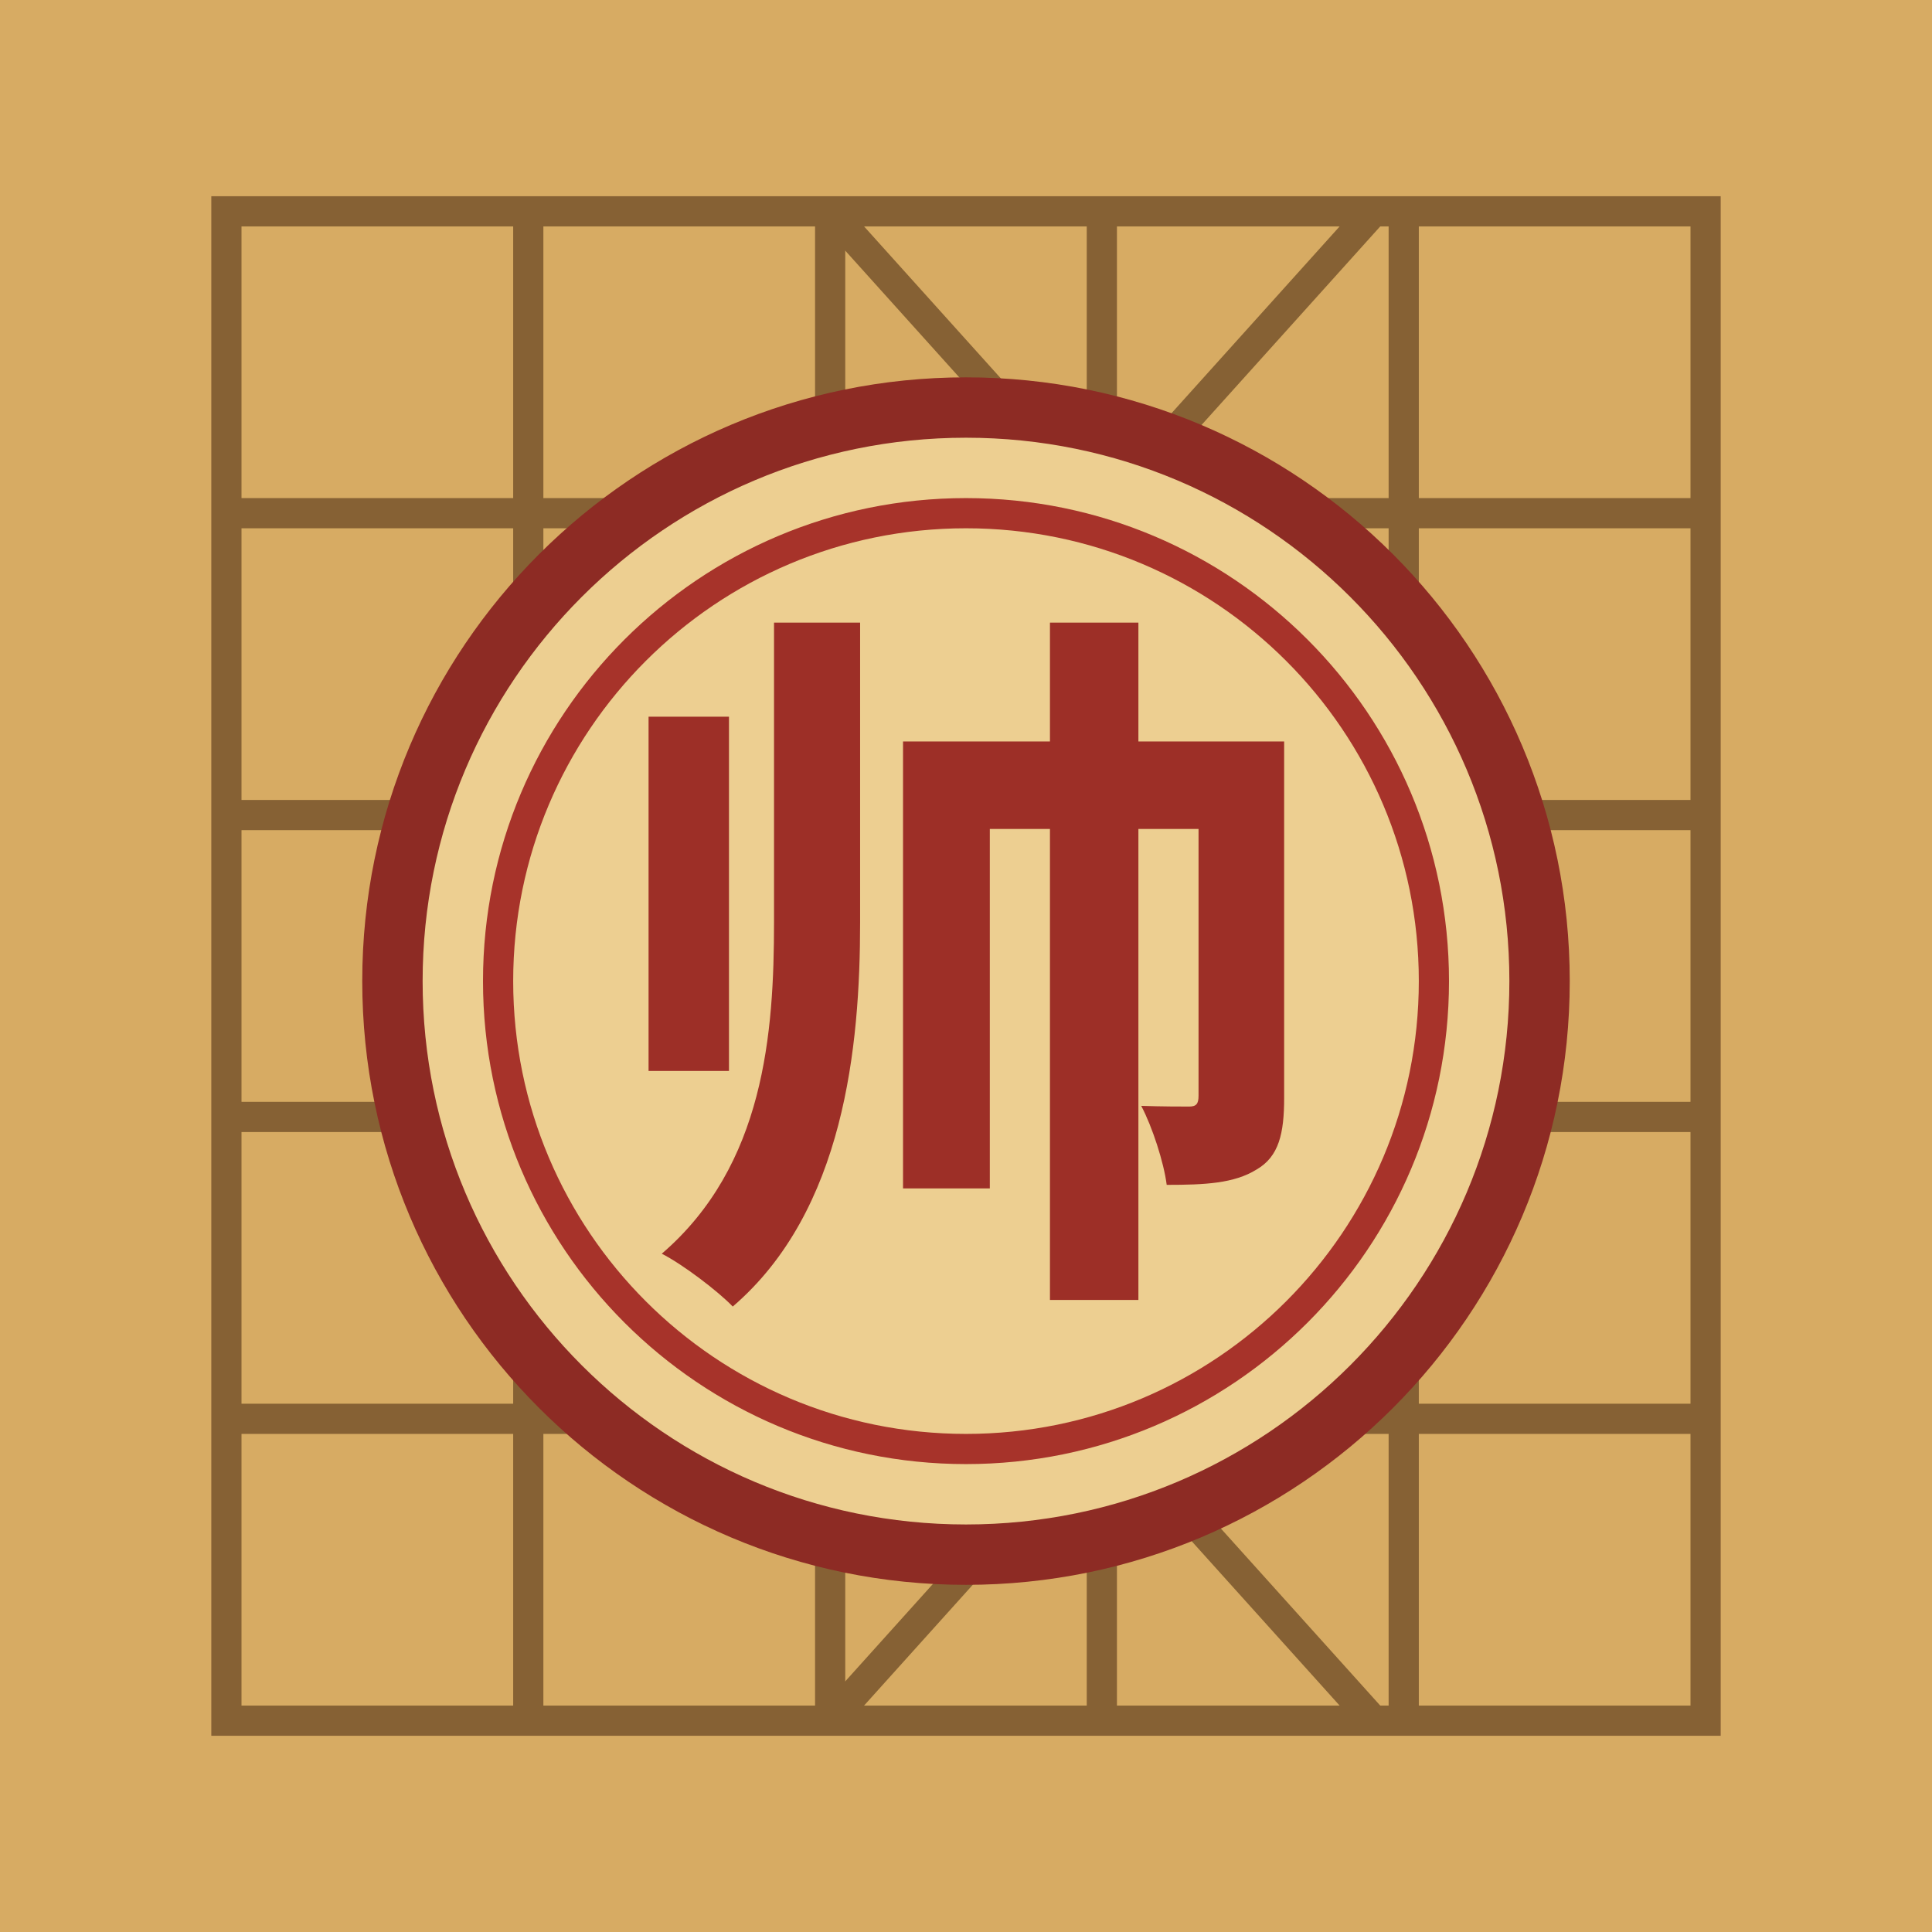
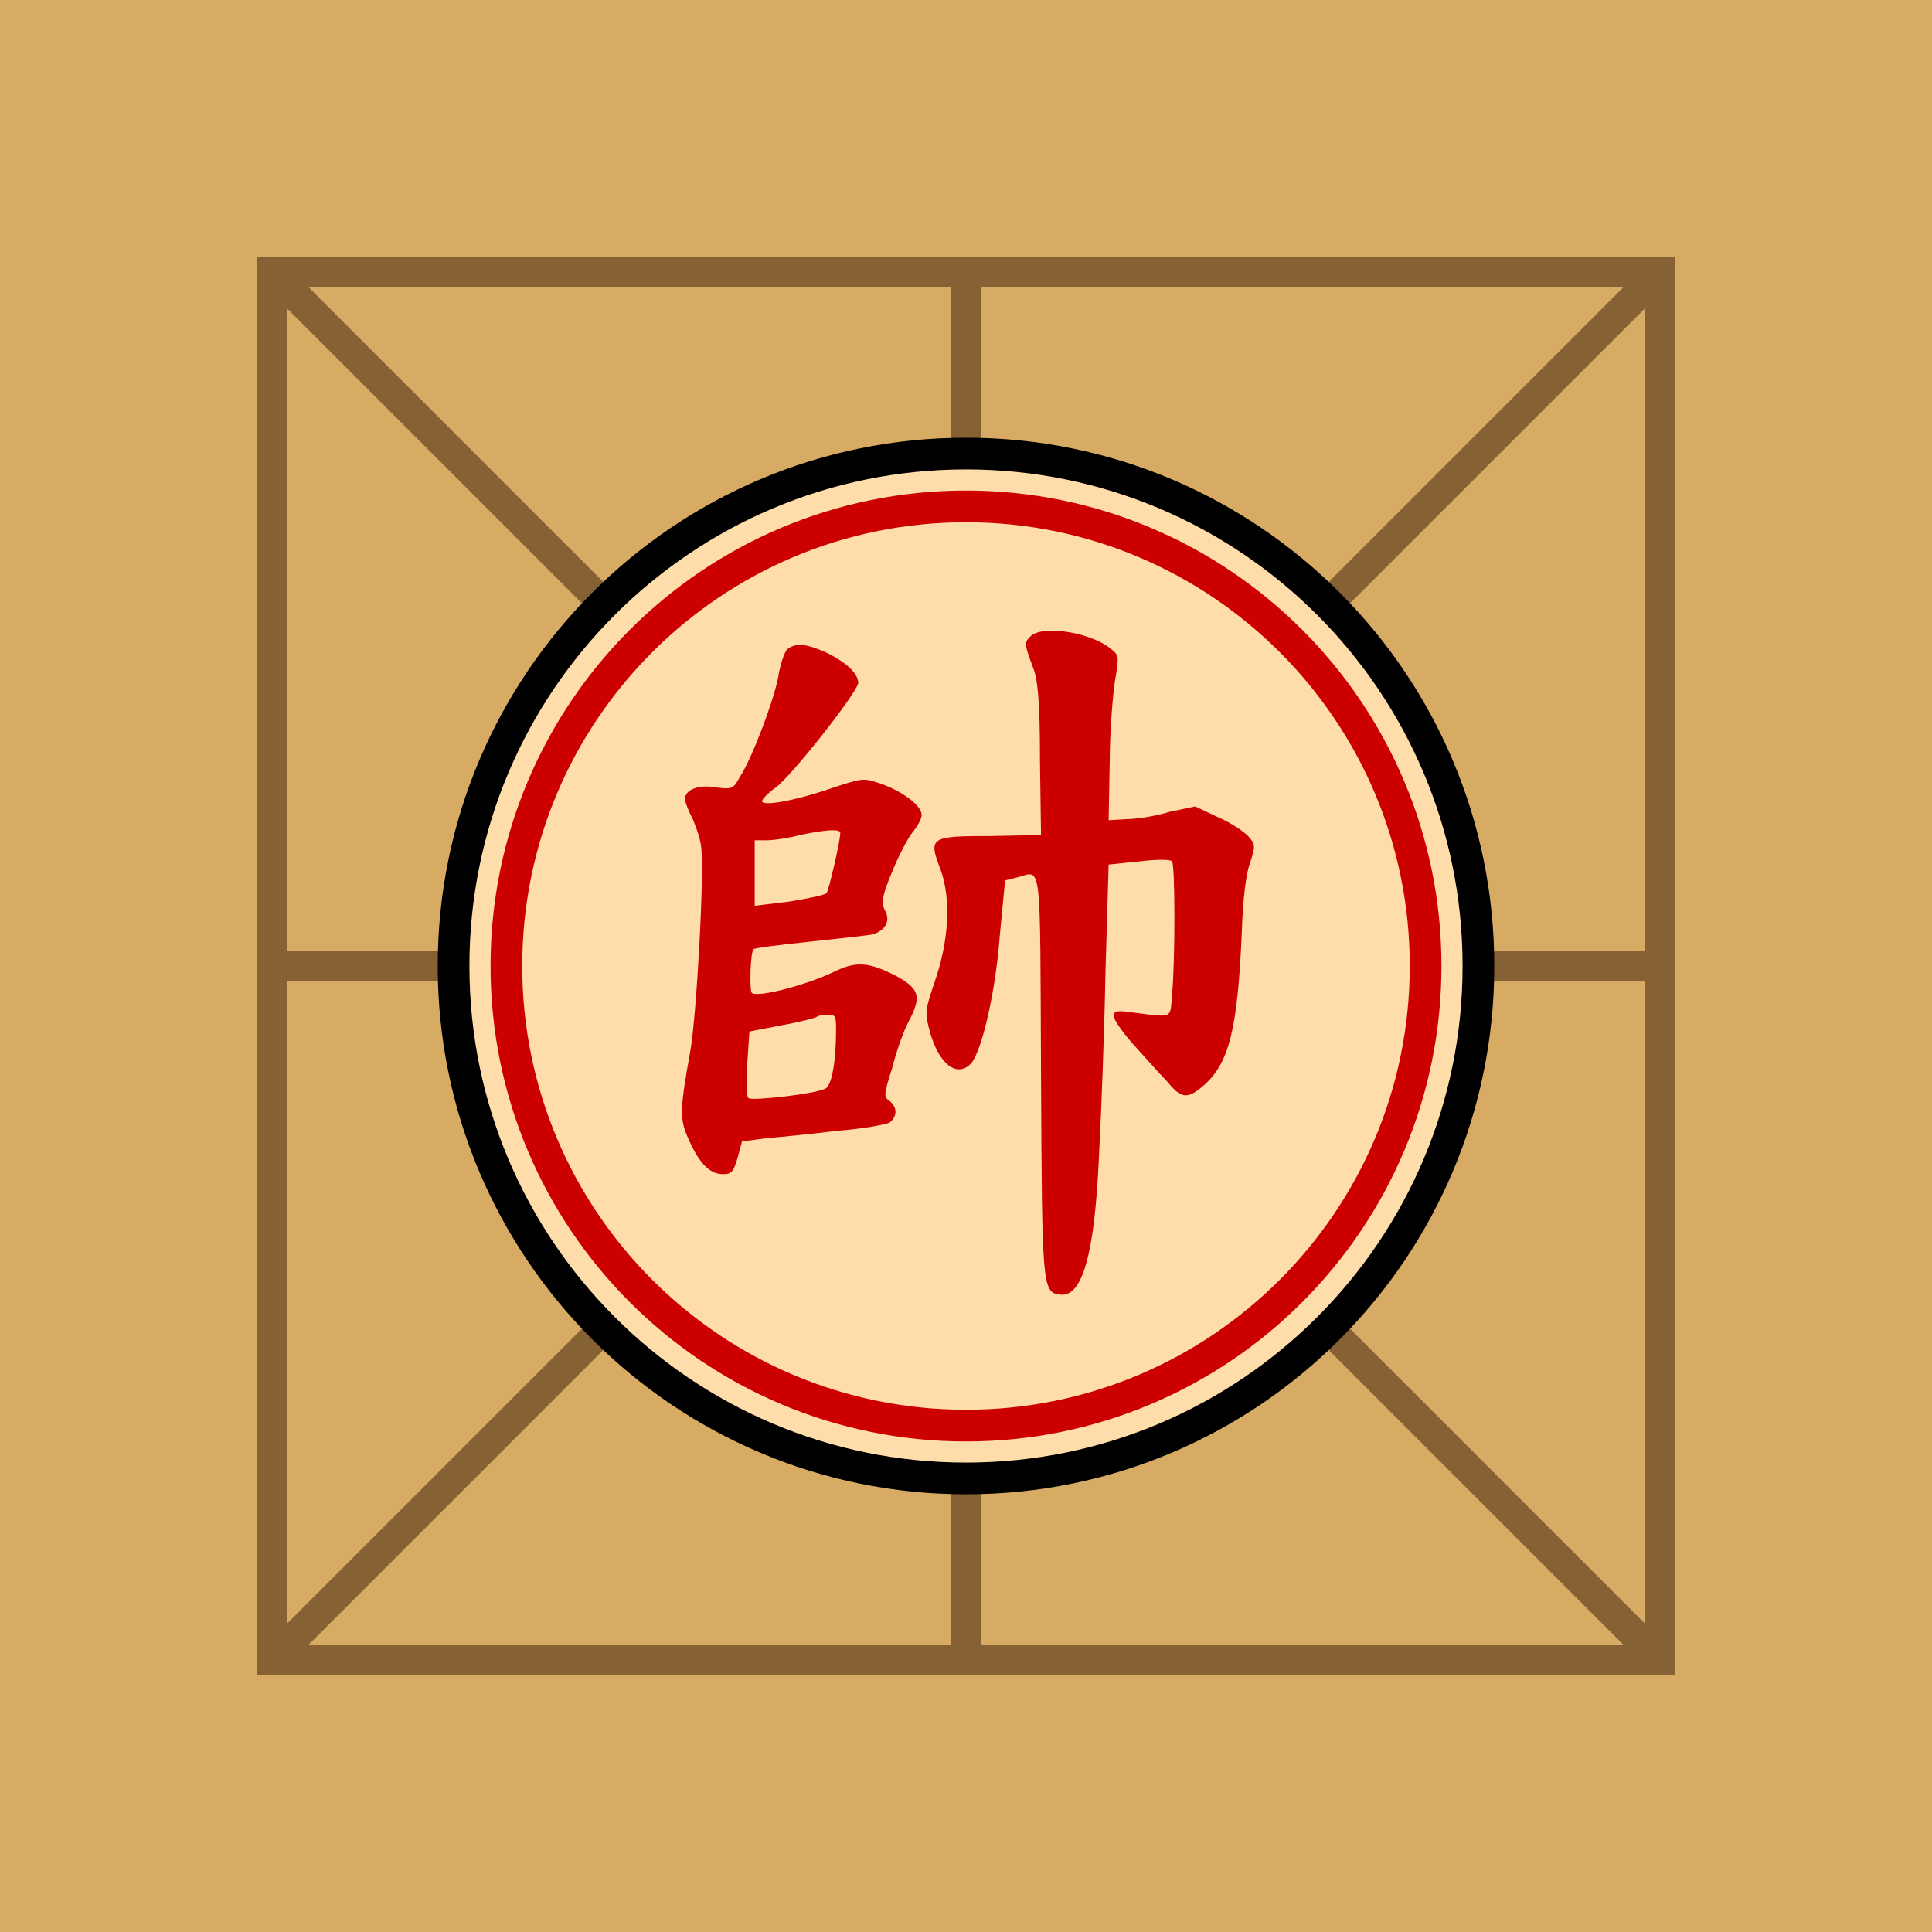
- <svg xmlns="http://www.w3.org/2000/svg" viewBox="0 0 128 128">
+ <svg xmlns="http://www.w3.org/2000/svg" viewBox="0 0 128 128" role="img" aria-label="象棋：九宫中央的红帥">
  <rect width="128" height="128" fill="#d7ab63" />
  <g fill="none" stroke="#664421" stroke-width="2" opacity=".72">
-     <path d="M15 14h98v100H15zM15 34h98M15 54h98M15 74h98M15 94h98" />
-     <path d="M35 14v40m20-40v40m18-40v40m20-40v40M35 74v40m20-40v40m18-40v40m20-40v40" />
-     <path d="m55 14 36 40M91 14 55 54m0 20 36 40M91 74l-36 40" />
+     <path d="M18 18H110V110H18ZM64 18V110M18 64H110" />
+     <path d="M18 18L110 110M110 18L18 110" />
  </g>
-   <circle cx="64" cy="65" r="38" fill="#edcf91" stroke="#8d2b24" stroke-width="4" />
-   <circle cx="64" cy="65" r="31" fill="none" stroke="#a7332a" stroke-width="2" />
-   <text x="64" y="82" fill="#9d2f27" font-family="serif" font-size="48" font-weight="700" text-anchor="middle">帅</text>
+   <g transform="translate(29 29) scale(.7)">
+     <circle r="48.5" cx="50" cy="50" stroke-width="3" stroke="#000" fill="#fda" />
+     <circle r="43.5" cx="50" cy="50" stroke-width="3" stroke="#c00" fill="none" />
+     <path transform="translate(15 14)" fill="#c00" d="M41.1 4.8 C40.5 5.4,40.5 5.5,41.4 7.9 C41.8 9.0,42.0 11.1,42.0 16.5 L42.1 23.6 37.4 23.7 C31.6 23.7,31.4 23.8,32.6 26.9 C33.6 29.7,33.4 33.6,32.0 37.6 C31.1 40.3,31.1 40.4,31.6 42.3 C32.5 45.4,34.2 46.6,35.5 45.2 C36.5 44.0,37.8 38.5,38.2 33.1 L38.7 27.9 39.9 27.6 C42.2 27.0,42.0 25.6,42.1 46.2 C42.2 66.3,42.2 66.9,43.9 67.1 C46.0 67.4,47.2 63.3,47.6 53.7 C47.8 49.9,48.1 42.2,48.2 36.6 L48.5 26.4 51.4 26.1 C53.0 25.9,54.4 25.9,54.5 26.1 C54.8 26.4,54.8 35.6,54.5 38.7 C54.3 41.0,54.7 40.9,50.8 40.4 C49.2 40.2,49.0 40.2,49.0 40.8 C49.0 41.1,49.9 42.4,51.0 43.6 C52.1 44.8,53.5 46.4,54.1 47.0 C55.4 48.6,56.0 48.6,57.5 47.3 C59.9 45.2,60.7 42.0,61.1 32.9 C61.2 29.7,61.5 27.2,61.9 26.2 C62.4 24.6,62.4 24.5,61.7 23.7 C61.2 23.2,60.0 22.4,58.8 21.9 L56.7 20.9 54.3 21.4 C53.0 21.8,51.2 22.1,50.2 22.1 L48.5 22.2 48.6 16.8 C48.6 13.8,48.9 10.3,49.1 9.0 C49.5 6.6,49.5 6.6,48.6 5.9 C46.7 4.4,42.2 3.7,41.1 4.8 M18.1 6.0 C17.8 6.3,17.5 7.3,17.3 8.2 C17.1 10.1,14.8 16.3,13.6 18.1 C13.0 19.2,12.9 19.3,11.4 19.1 C9.7 18.8,8.4 19.3,8.4 20.2 C8.4 20.4,8.7 21.3,9.1 22.0 C9.4 22.7,9.8 23.8,9.9 24.5 C10.3 26.4,9.5 40.8,8.9 44.1 C7.9 49.6,7.9 50.5,8.7 52.3 C9.7 54.6,10.7 55.7,12.0 55.7 C12.8 55.7,13.0 55.5,13.4 54.1 L13.8 52.6 16.1 52.3 C17.3 52.2,20.4 51.9,22.8 51.6 C25.3 51.4,27.5 51.0,27.8 50.8 C28.5 50.2,28.5 49.4,27.8 48.8 C27.2 48.4,27.2 48.2,28.0 45.7 C28.4 44.1,29.1 42.1,29.6 41.2 C30.8 38.9,30.6 38.2,28.5 37.0 C25.8 35.6,24.6 35.5,22.4 36.6 C19.9 37.8,15.0 39.1,14.7 38.5 C14.5 38.1,14.6 34.6,14.9 34.4 C15.0 34.3,17.3 34.0,20.2 33.7 C23.0 33.4,25.8 33.1,26.2 33.0 C27.4 32.6,27.9 31.7,27.3 30.7 C27.0 30.0,27.0 29.5,28.0 27.1 C28.6 25.6,29.5 23.9,29.9 23.4 C30.4 22.8,30.8 22.1,30.8 21.7 C30.8 20.8,28.9 19.4,26.8 18.7 C25.3 18.2,25.2 18.2,22.2 19.2 C18.7 20.4,15.7 20.9,15.7 20.4 C15.7 20.2,16.3 19.6,17.0 19.1 C18.6 17.9,24.8 10.0,24.8 9.2 C24.8 8.3,23.6 7.2,21.7 6.3 C19.9 5.5,18.9 5.4,18.1 6.0 M23.1 23.4 C23.1 24.2,22.0 28.9,21.8 29.1 C21.6 29.3,20.1 29.6,18.3 29.9 L15.0 30.3 L15.0 27.2 L15.0 24.1 L16.2 24.1 C16.8 24.1,18.2 23.9,19.3 23.6 C21.7 23.1,23.1 23.0,23.1 23.4 M22.7 42.1 C22.7 45.0,22.3 47.3,21.7 47.6 C20.8 48.1,14.7 48.8,14.4 48.5 C14.2 48.3,14.2 46.8,14.3 45.2 L14.5 42.2 L17.6 41.6 C19.3 41.3,20.8 40.9,20.9 40.8 C21.0 40.7,21.5 40.6,21.9 40.6 C22.7 40.6,22.7 40.8,22.7 42.1" />
+   </g>
</svg>
